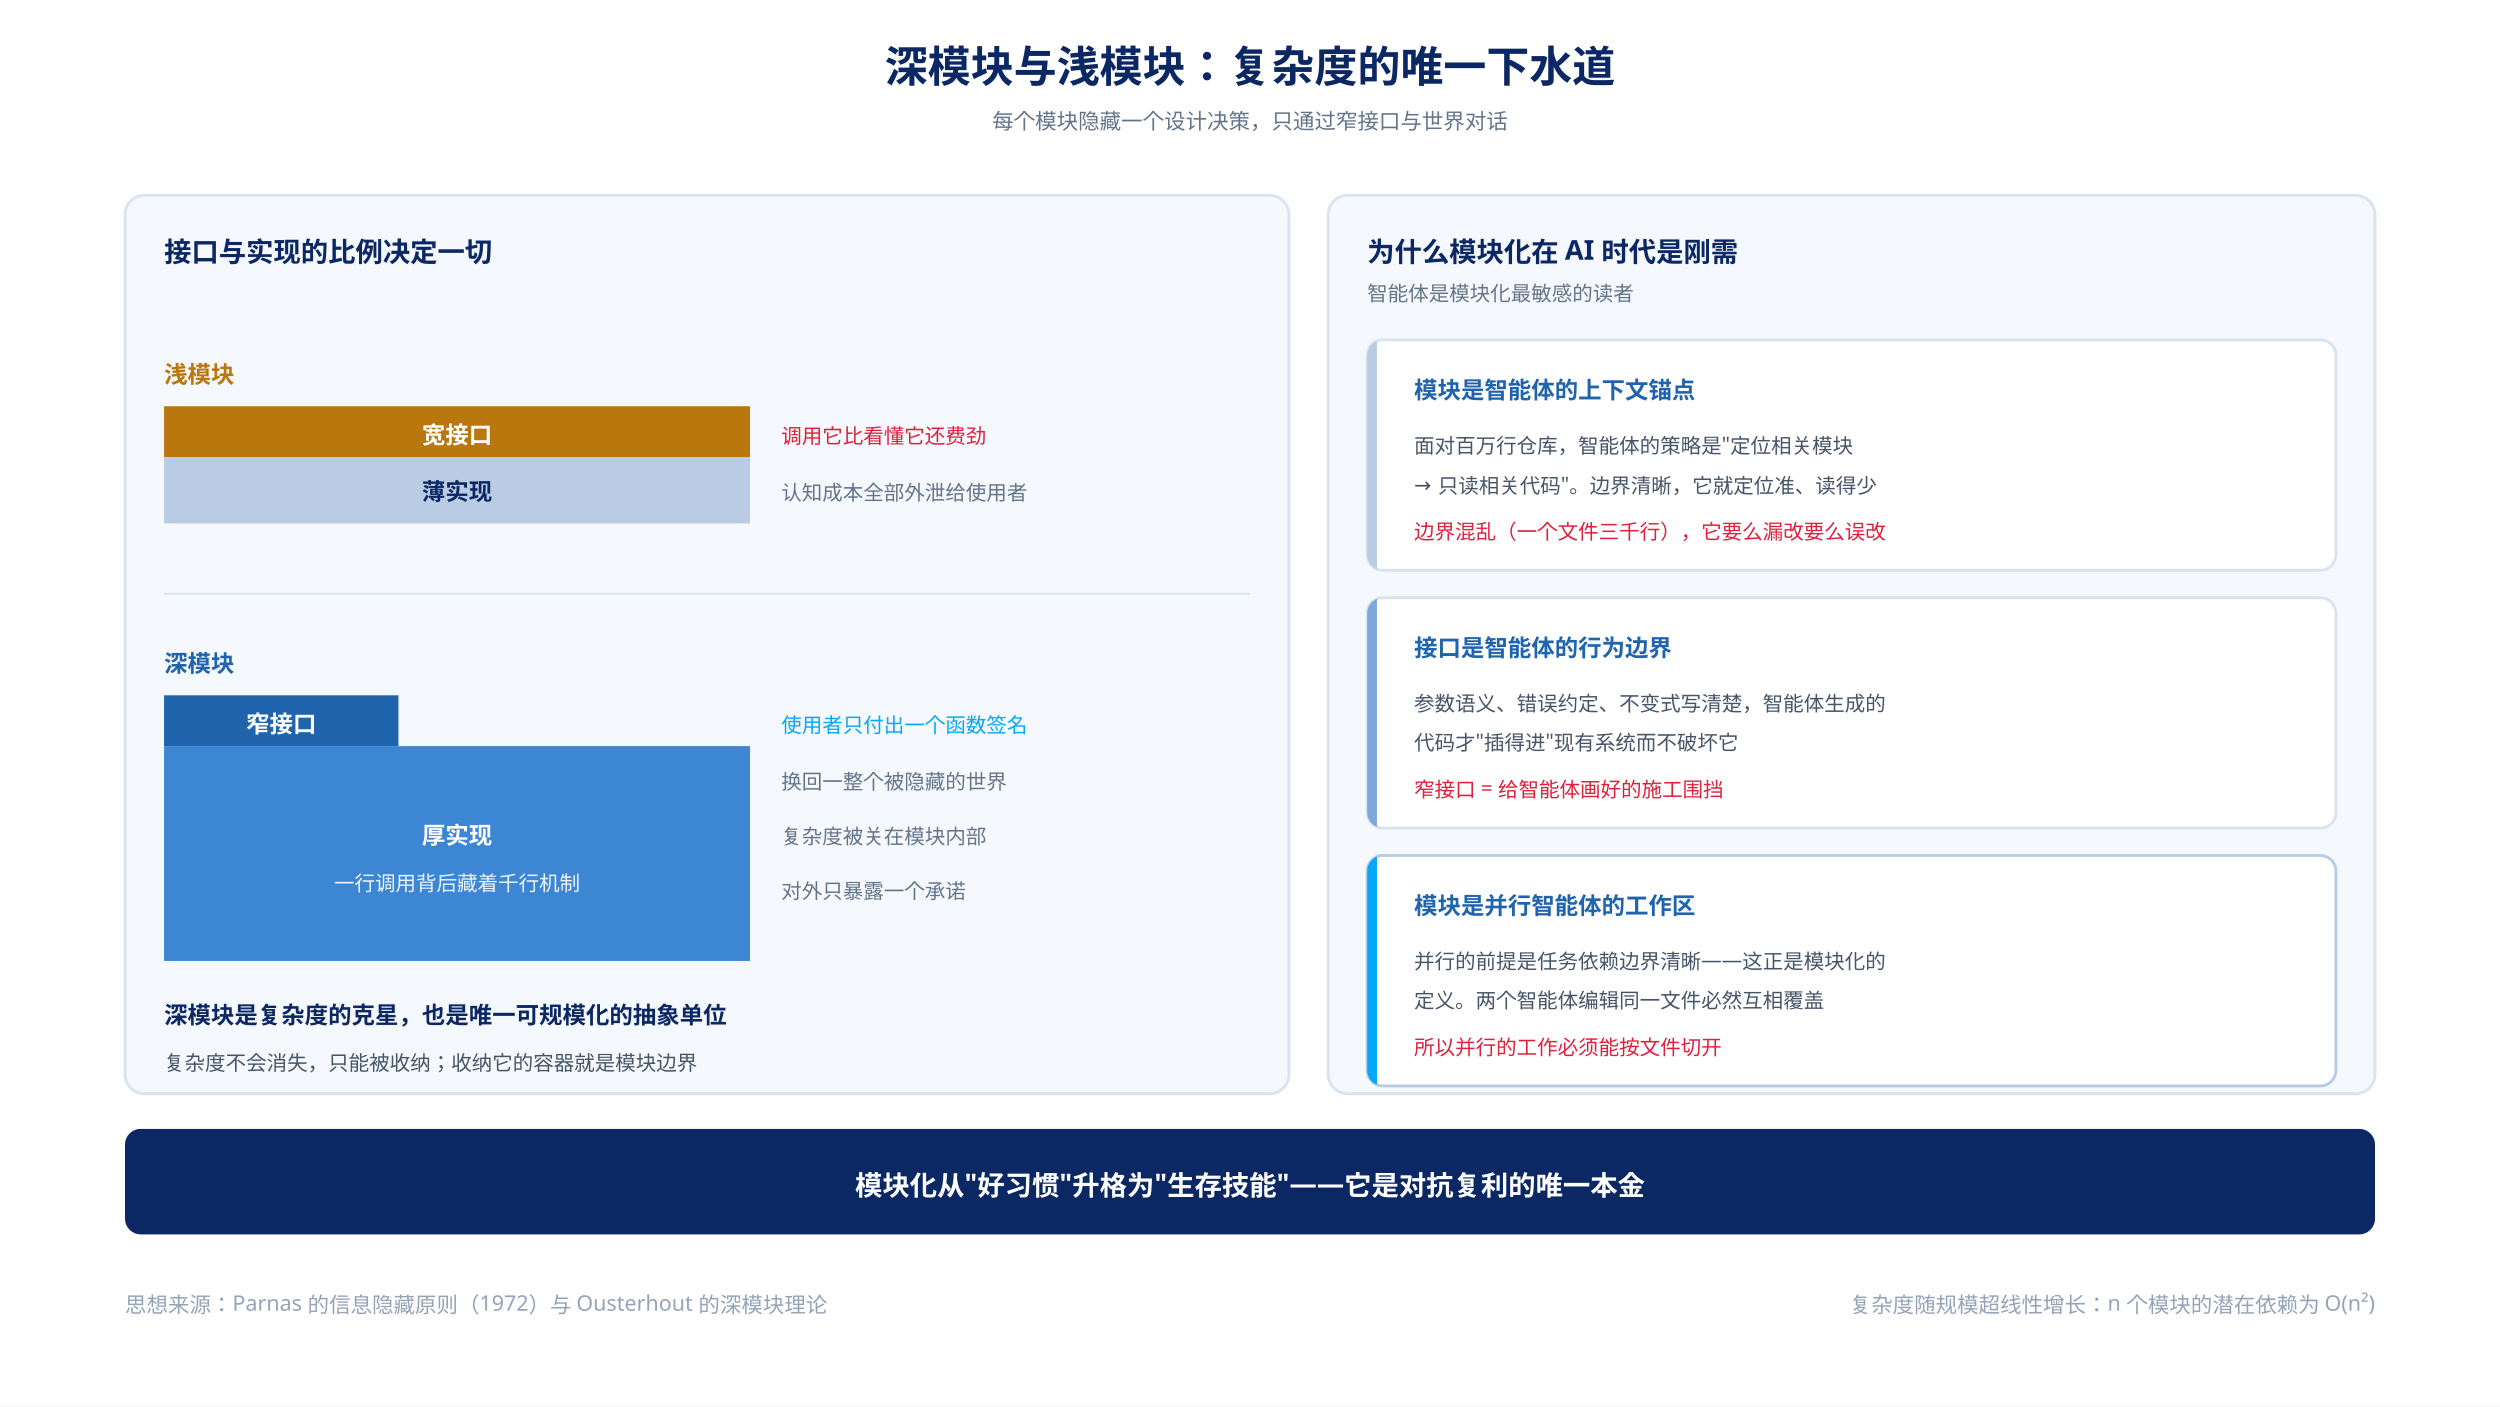
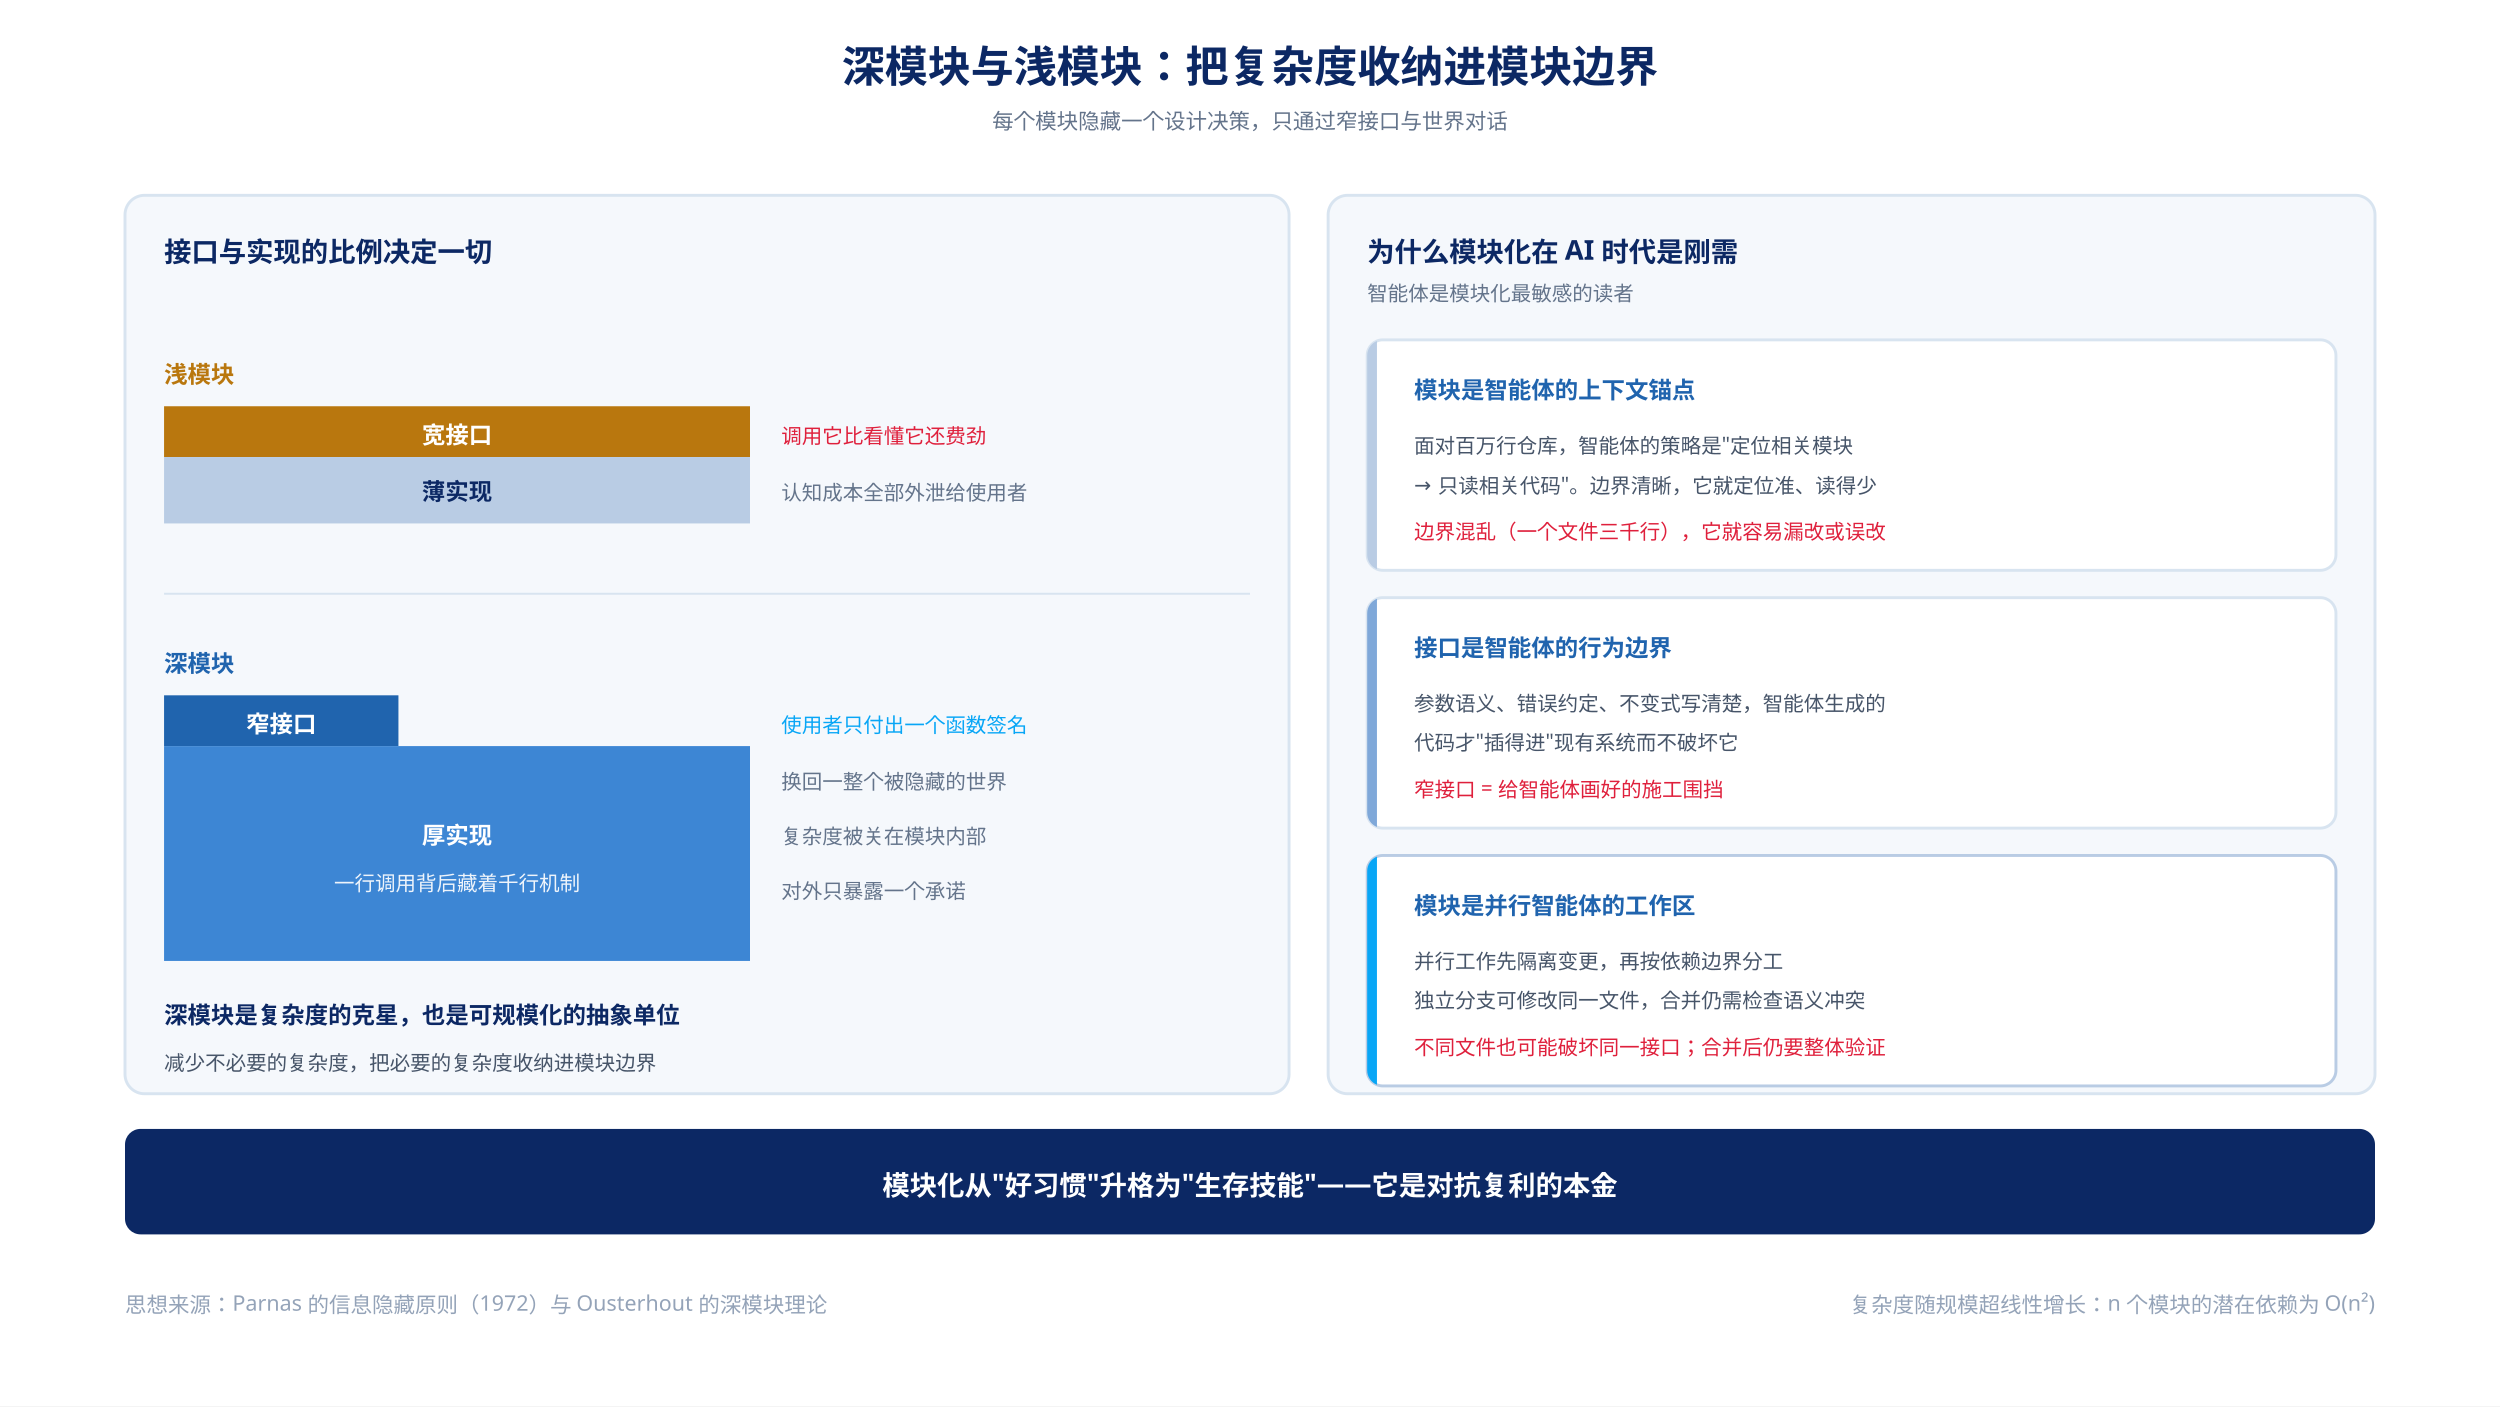
<svg xmlns="http://www.w3.org/2000/svg" viewBox="0 0 1280 720" width="1280" height="720" font-family="Book Sans, Source Han Sans CN, 思源黑体 CN, sans-serif" font-size="12" data-pptx-page-role="content">
  <rect x="0" y="0" width="1280" height="720" fill="#FFFFFF" />
  <g id="title" data-pptx-bounds="0 14 1280 58">
-     <text x="640" y="42" font-size="22" font-weight="bold" fill="#0C2864" text-anchor="middle">深模块与浅模块：复杂度的唯一下水道</text>
+     <text x="640" y="42" font-size="22" font-weight="bold" fill="#0C2864" text-anchor="middle">深模块与浅模块：把复杂度收纳进模块边界</text>
    <text x="640" y="66" font-size="11" fill="#64748B" text-anchor="middle">每个模块隐藏一个设计决策，只通过窄接口与世界对话</text>
  </g>
  <g id="content" data-pptx-bounds="40 84 1200 560">
    <rect x="64" y="100" width="596" height="460" rx="10" fill="#F5F8FC" stroke="#D8E4F0" stroke-width="1.5" />
    <text x="84" y="134" font-size="14" font-weight="bold" fill="#0C2864">接口与实现的比例决定一切</text>
    <text x="84" y="196" font-size="12" font-weight="bold" fill="#B9770E">浅模块</text>
    <rect x="84" y="208" width="300" height="26" fill="#B9770E" />
    <text x="234" y="227" font-size="12" font-weight="bold" fill="#FFFFFF" text-anchor="middle">宽接口</text>
    <rect x="84" y="234" width="300" height="34" fill="#B9CCE4" />
    <text x="234" y="256" font-size="12" font-weight="bold" fill="#0C2864" text-anchor="middle">薄实现</text>
    <text x="400" y="227" font-size="10.5" fill="#DF203C">调用它比看懂它还费劲</text>
    <text x="400" y="256" font-size="10.5" fill="#64748B">认知成本全部外泄给使用者</text>
    <line x1="84" y1="304" x2="640" y2="304" stroke="#D8E4F0" stroke-width="1" />
    <text x="84" y="344" font-size="12" font-weight="bold" fill="#2064AE">深模块</text>
    <rect x="84" y="356" width="120" height="26" fill="#2064AE" />
    <text x="144" y="375" font-size="12" font-weight="bold" fill="#FFFFFF" text-anchor="middle">窄接口</text>
    <rect x="84" y="382" width="300" height="110" fill="#3D86D4" />
    <text x="234" y="432" font-size="12" font-weight="bold" fill="#FFFFFF" text-anchor="middle">厚实现</text>
    <text x="234" y="456" font-size="10.5" fill="#EEF4FB" text-anchor="middle">一行调用背后藏着千行机制</text>
    <text x="400" y="375" font-size="10.5" fill="#08A6F6">使用者只付出一个函数签名</text>
    <text x="400" y="404" font-size="10.5" fill="#64748B">换回一整个被隐藏的世界</text>
    <text x="400" y="432" font-size="10.5" fill="#64748B">复杂度被关在模块内部</text>
    <text x="400" y="460" font-size="10.5" fill="#64748B">对外只暴露一个承诺</text>
-     <text x="84" y="524" font-size="12" font-weight="bold" fill="#0C2864">深模块是复杂度的克星，也是唯一可规模化的抽象单位</text>
-     <text x="84" y="548" font-size="10.5" fill="#475569">复杂度不会消失，只能被收纳；收纳它的容器就是模块边界</text>
+     <text x="84" y="524" font-size="12" font-weight="bold" fill="#0C2864">深模块是复杂度的克星，也是可规模化的抽象单位</text>
+     <text x="84" y="548" font-size="10.5" fill="#475569">减少不必要的复杂度，把必要的复杂度收纳进模块边界</text>
    <rect x="680" y="100" width="536" height="460" rx="10" fill="#F5F8FC" stroke="#D8E4F0" stroke-width="1.5" />
    <text x="700" y="134" font-size="14" font-weight="bold" fill="#0C2864">为什么模块化在 AI 时代是刚需</text>
    <text x="700" y="154" font-size="10.5" fill="#64748B">智能体是模块化最敏感的读者</text>
    <rect x="700" y="174" width="496" height="118" rx="8" fill="#FFFFFF" stroke="#D8E4F0" stroke-width="1.5" />
    <path d="M705 174.58A8 8 0 0 0 700 182V284A8 8 0 0 0 705 291.42Z" fill="#B9CCE4" />
    <text x="724" y="204" font-size="12" font-weight="bold" fill="#2064AE">模块是智能体的上下文锚点</text>
    <text x="724" y="232" font-size="10.5" fill="#475569">面对百万行仓库，智能体的策略是"定位相关模块</text>
    <text x="724" y="252" font-size="10.5" fill="#475569">→ 只读相关代码"。边界清晰，它就定位准、读得少</text>
-     <text x="724" y="276" font-size="10.5" fill="#DF203C">边界混乱（一个文件三千行），它要么漏改要么误改</text>
+     <text x="724" y="276" font-size="10.5" fill="#DF203C">边界混乱（一个文件三千行），它就容易漏改或误改</text>
    <rect x="700" y="306" width="496" height="118" rx="8" fill="#FFFFFF" stroke="#D8E4F0" stroke-width="1.5" />
    <path d="M705 306.58A8 8 0 0 0 700 314V416A8 8 0 0 0 705 423.42Z" fill="#7FA8D9" />
    <text x="724" y="336" font-size="12" font-weight="bold" fill="#2064AE">接口是智能体的行为边界</text>
    <text x="724" y="364" font-size="10.5" fill="#475569">参数语义、错误约定、不变式写清楚，智能体生成的</text>
    <text x="724" y="384" font-size="10.5" fill="#475569">代码才"插得进"现有系统而不破坏它</text>
    <text x="724" y="408" font-size="10.5" fill="#DF203C">窄接口 = 给智能体画好的施工围挡</text>
    <rect x="700" y="438" width="496" height="118" rx="8" fill="#FFFFFF" stroke="#B9CCE4" stroke-width="1.5" />
    <path d="M705 438.58A8 8 0 0 0 700 446V548A8 8 0 0 0 705 555.42Z" fill="#08A6F6" />
    <text x="724" y="468" font-size="12" font-weight="bold" fill="#2064AE">模块是并行智能体的工作区</text>
-     <text x="724" y="496" font-size="10.5" fill="#475569">并行的前提是任务依赖边界清晰——这正是模块化的</text>
-     <text x="724" y="516" font-size="10.5" fill="#475569">定义。两个智能体编辑同一文件必然互相覆盖</text>
-     <text x="724" y="540" font-size="10.5" fill="#DF203C">所以并行的工作必须能按文件切开</text>
+     <text x="724" y="496" font-size="10.5" fill="#475569">并行工作先隔离变更，再按依赖边界分工</text>
+     <text x="724" y="516" font-size="10.5" fill="#475569">独立分支可修改同一文件，合并仍需检查语义冲突</text>
+     <text x="724" y="540" font-size="10.5" fill="#DF203C">不同文件也可能破坏同一接口；合并后仍要整体验证</text>
    <rect x="64" y="578" width="1152" height="54" rx="8" fill="#0C2864" />
-     <text x="640" y="612" font-size="14" font-weight="bold" fill="#FFFFFF" text-anchor="middle">模块化从"好习惯"升格为"生存技能"——它是对抗复利的唯一本金</text>
+     <text x="640" y="612" font-size="14" font-weight="bold" fill="#FFFFFF" text-anchor="middle">模块化从"好习惯"升格为"生存技能"——它是对抗复利的本金</text>
  </g>
  <g id="footnote" data-pptx-bounds="0 650 1280 40">
    <text x="64" y="672" font-size="11" fill="#94A3B8">思想来源：Parnas 的信息隐藏原则（1972）与 Ousterhout 的深模块理论</text>
    <text x="1216" y="672" font-size="11" fill="#94A3B8" text-anchor="end">复杂度随规模超线性增长：n 个模块的潜在依赖为 O(n²)</text>
  </g>
</svg>
